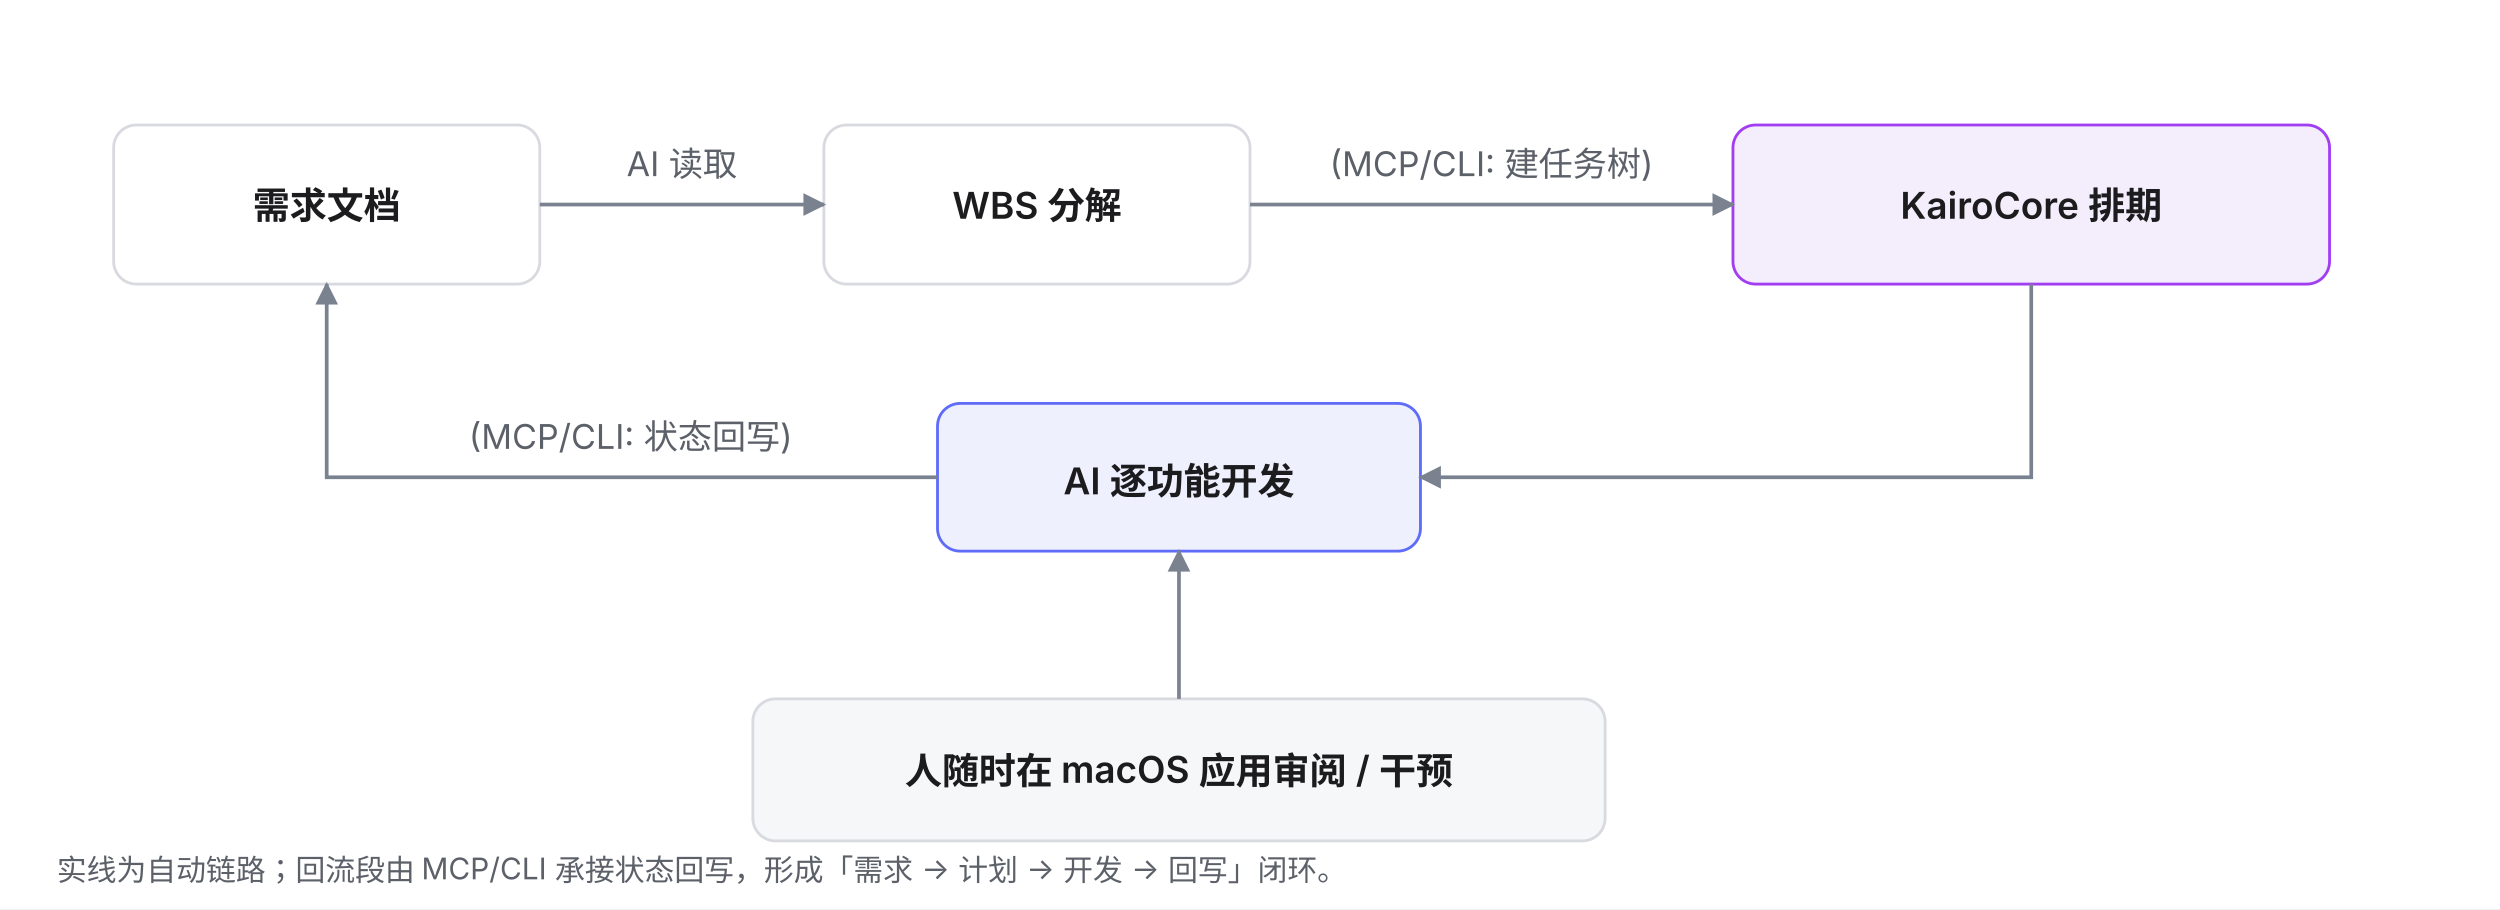
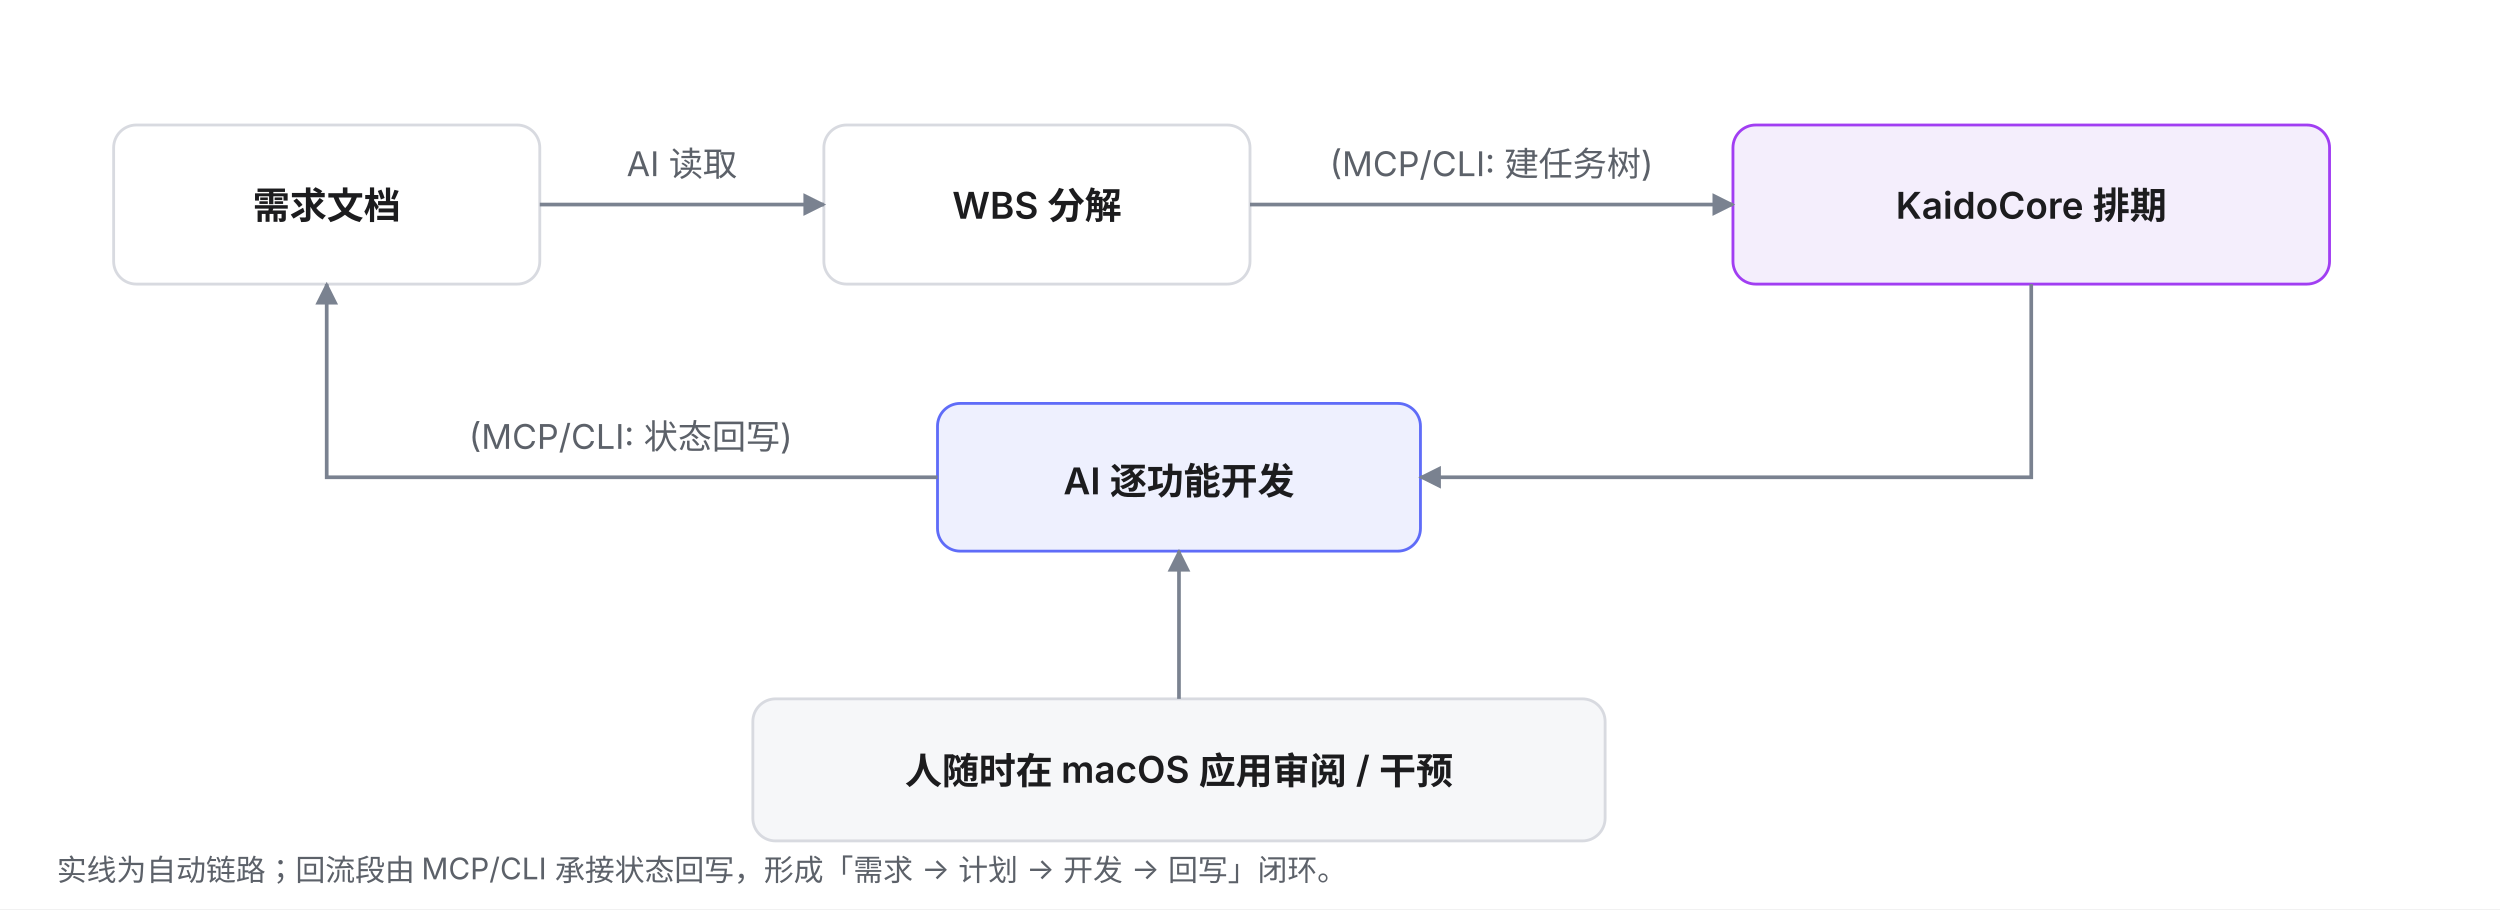
- <svg xmlns="http://www.w3.org/2000/svg" viewBox="0 0 880 320" width="880" height="320" role="img" aria-labelledby="kairo-fig-title kairo-fig-desc">
+ <svg xmlns="http://www.w3.org/2000/svg" viewBox="0 0 880 320" width="880" height="320" role="img" aria-labelledby="kaido-fig-title kaido-fig-desc">
  <style>
    .canvas { fill: #FFFFFF; }
    .panel { fill: #FFFFFF; stroke: #D8DAE0; stroke-width: 1; }
    .soft { fill: #F6F7F9; stroke: #D8DAE0; stroke-width: 1; }
    .accent { fill: #EEF0FE; stroke: #5F6CF8; stroke-width: 1; }
    .core { fill: #F4EEFC; stroke: #A13EF2; stroke-width: 1; }
    .line { stroke: #7A8290; stroke-width: 1.3; fill: none; }
    .tree { stroke: #C3C7D0; stroke-width: 1; fill: none; }
    .t-title { font: 600 13px "SF Pro Text", -apple-system, "PingFang SC", "Hiragino Sans GB", "Microsoft YaHei", sans-serif; fill: #1C1C1E; }
    .t-sub { font: 400 12px "SF Pro Text", -apple-system, "PingFang SC", "Hiragino Sans GB", "Microsoft YaHei", sans-serif; fill: #5C6169; }
    .t-name { font: 600 12.5px "SF Mono", ui-monospace, Menlo, monospace; fill: #1C1C1E; }
    .t-mono { font: 400 12px "SF Mono", ui-monospace, Menlo, monospace; fill: #1C1C1E; }
    .t-band { font: 600 11px "SF Pro Text", -apple-system, "PingFang SC", "Hiragino Sans GB", "Microsoft YaHei", sans-serif; fill: #5C6169; letter-spacing: 0.4px; }
    .t-note { font: 400 10.5px "SF Pro Text", -apple-system, "PingFang SC", "Hiragino Sans GB", "Microsoft YaHei", sans-serif; fill: #5C6169; }
    .arrow-head { fill: #7A8290; }
    @media (prefers-color-scheme: dark) {
      .canvas { fill: #1C1C1E; }
      .panel { fill: #2C2C2E; stroke: #3A3A3C; }
      .soft { fill: #242426; stroke: #3A3A3C; }
      .accent { fill: #232640; stroke: #5F6CF8; }
      .core { fill: #2B2233; stroke: #A13EF2; }
      .line { stroke: #8B93A3; }
      .tree { stroke: #4A4A4E; }
      .t-title, .t-name, .t-mono { fill: #F2F2F7; }
      .t-sub, .t-band, .t-note { fill: #A6A6AD; }
      .arrow-head { fill: #8B93A3; }
    }
  </style>
  <defs>
-     <marker id="kairo-arrow" markerWidth="8" markerHeight="8" refX="7.2" refY="4" orient="auto" markerUnits="userSpaceOnUse">
+     <marker id="kaido-arrow" markerWidth="8" markerHeight="8" refX="7.2" refY="4" orient="auto" markerUnits="userSpaceOnUse">
      <path d="M0,0 L8,4 L0,8 Z" class="arrow-head" />
    </marker>
  </defs>
  <rect class="canvas" x="0" y="0" width="880" height="320" />
  <rect class="panel" x="40" y="44" width="150" height="56" rx="8" />
  <text class="t-title" x="115" y="77" text-anchor="middle">需求文档</text>
  <rect class="panel" x="290" y="44" width="150" height="56" rx="8" />
  <text class="t-title" x="365" y="77" text-anchor="middle">WBS 分解</text>
  <rect class="core" x="610" y="44" width="210" height="56" rx="8" />
-   <text class="t-title" x="715" y="77" text-anchor="middle">KairoCore 排期</text>
-   <path class="line" d="M190,72 L290,72" marker-end="url(#kairo-arrow)" />
+   <text class="t-title" x="715" y="77" text-anchor="middle">KaidoCore 排期</text>
+   <path class="line" d="M190,72 L290,72" marker-end="url(#kaido-arrow)" />
  <text class="t-sub" x="240" y="62" text-anchor="middle">AI 读取</text>
-   <path class="line" d="M440,72 L610,72" marker-end="url(#kairo-arrow)" />
+   <path class="line" d="M440,72 L610,72" marker-end="url(#kaido-arrow)" />
  <text class="t-sub" x="525" y="62" text-anchor="middle">(MCP/CLI: 建任务树)</text>
  <rect class="accent" x="330" y="142" width="170" height="52" rx="8" />
  <text class="t-title" x="415" y="174" text-anchor="middle">AI 逐功能开发</text>
-   <path class="line" d="M715,100 L715,168 L500,168" marker-end="url(#kairo-arrow)" />
-   <path class="line" d="M330,168 L115,168 L115,100" marker-end="url(#kairo-arrow)" />
+   <path class="line" d="M715,100 L715,168 L500,168" marker-end="url(#kaido-arrow)" />
+   <path class="line" d="M330,168 L115,168 L115,100" marker-end="url(#kaido-arrow)" />
  <text class="t-sub" x="222" y="158" text-anchor="middle">(MCP/CLI: 状态回写)</text>
  <rect class="soft" x="265" y="246" width="300" height="50" rx="8" />
  <text class="t-title" x="415" y="276" text-anchor="middle">人随时在 macOS 应用审阅 / 干预</text>
-   <path class="line" d="M415,246 L415,194" marker-end="url(#kairo-arrow)" />
+   <path class="line" d="M415,246 L415,194" marker-end="url(#kaido-arrow)" />
  <text class="t-note" x="20" y="310">实线为自动链路；回流段由 MCP/CLI 承接状态回写，形成「需求 → 计划 → 开发 → 回写」闭环。</text>
</svg>
